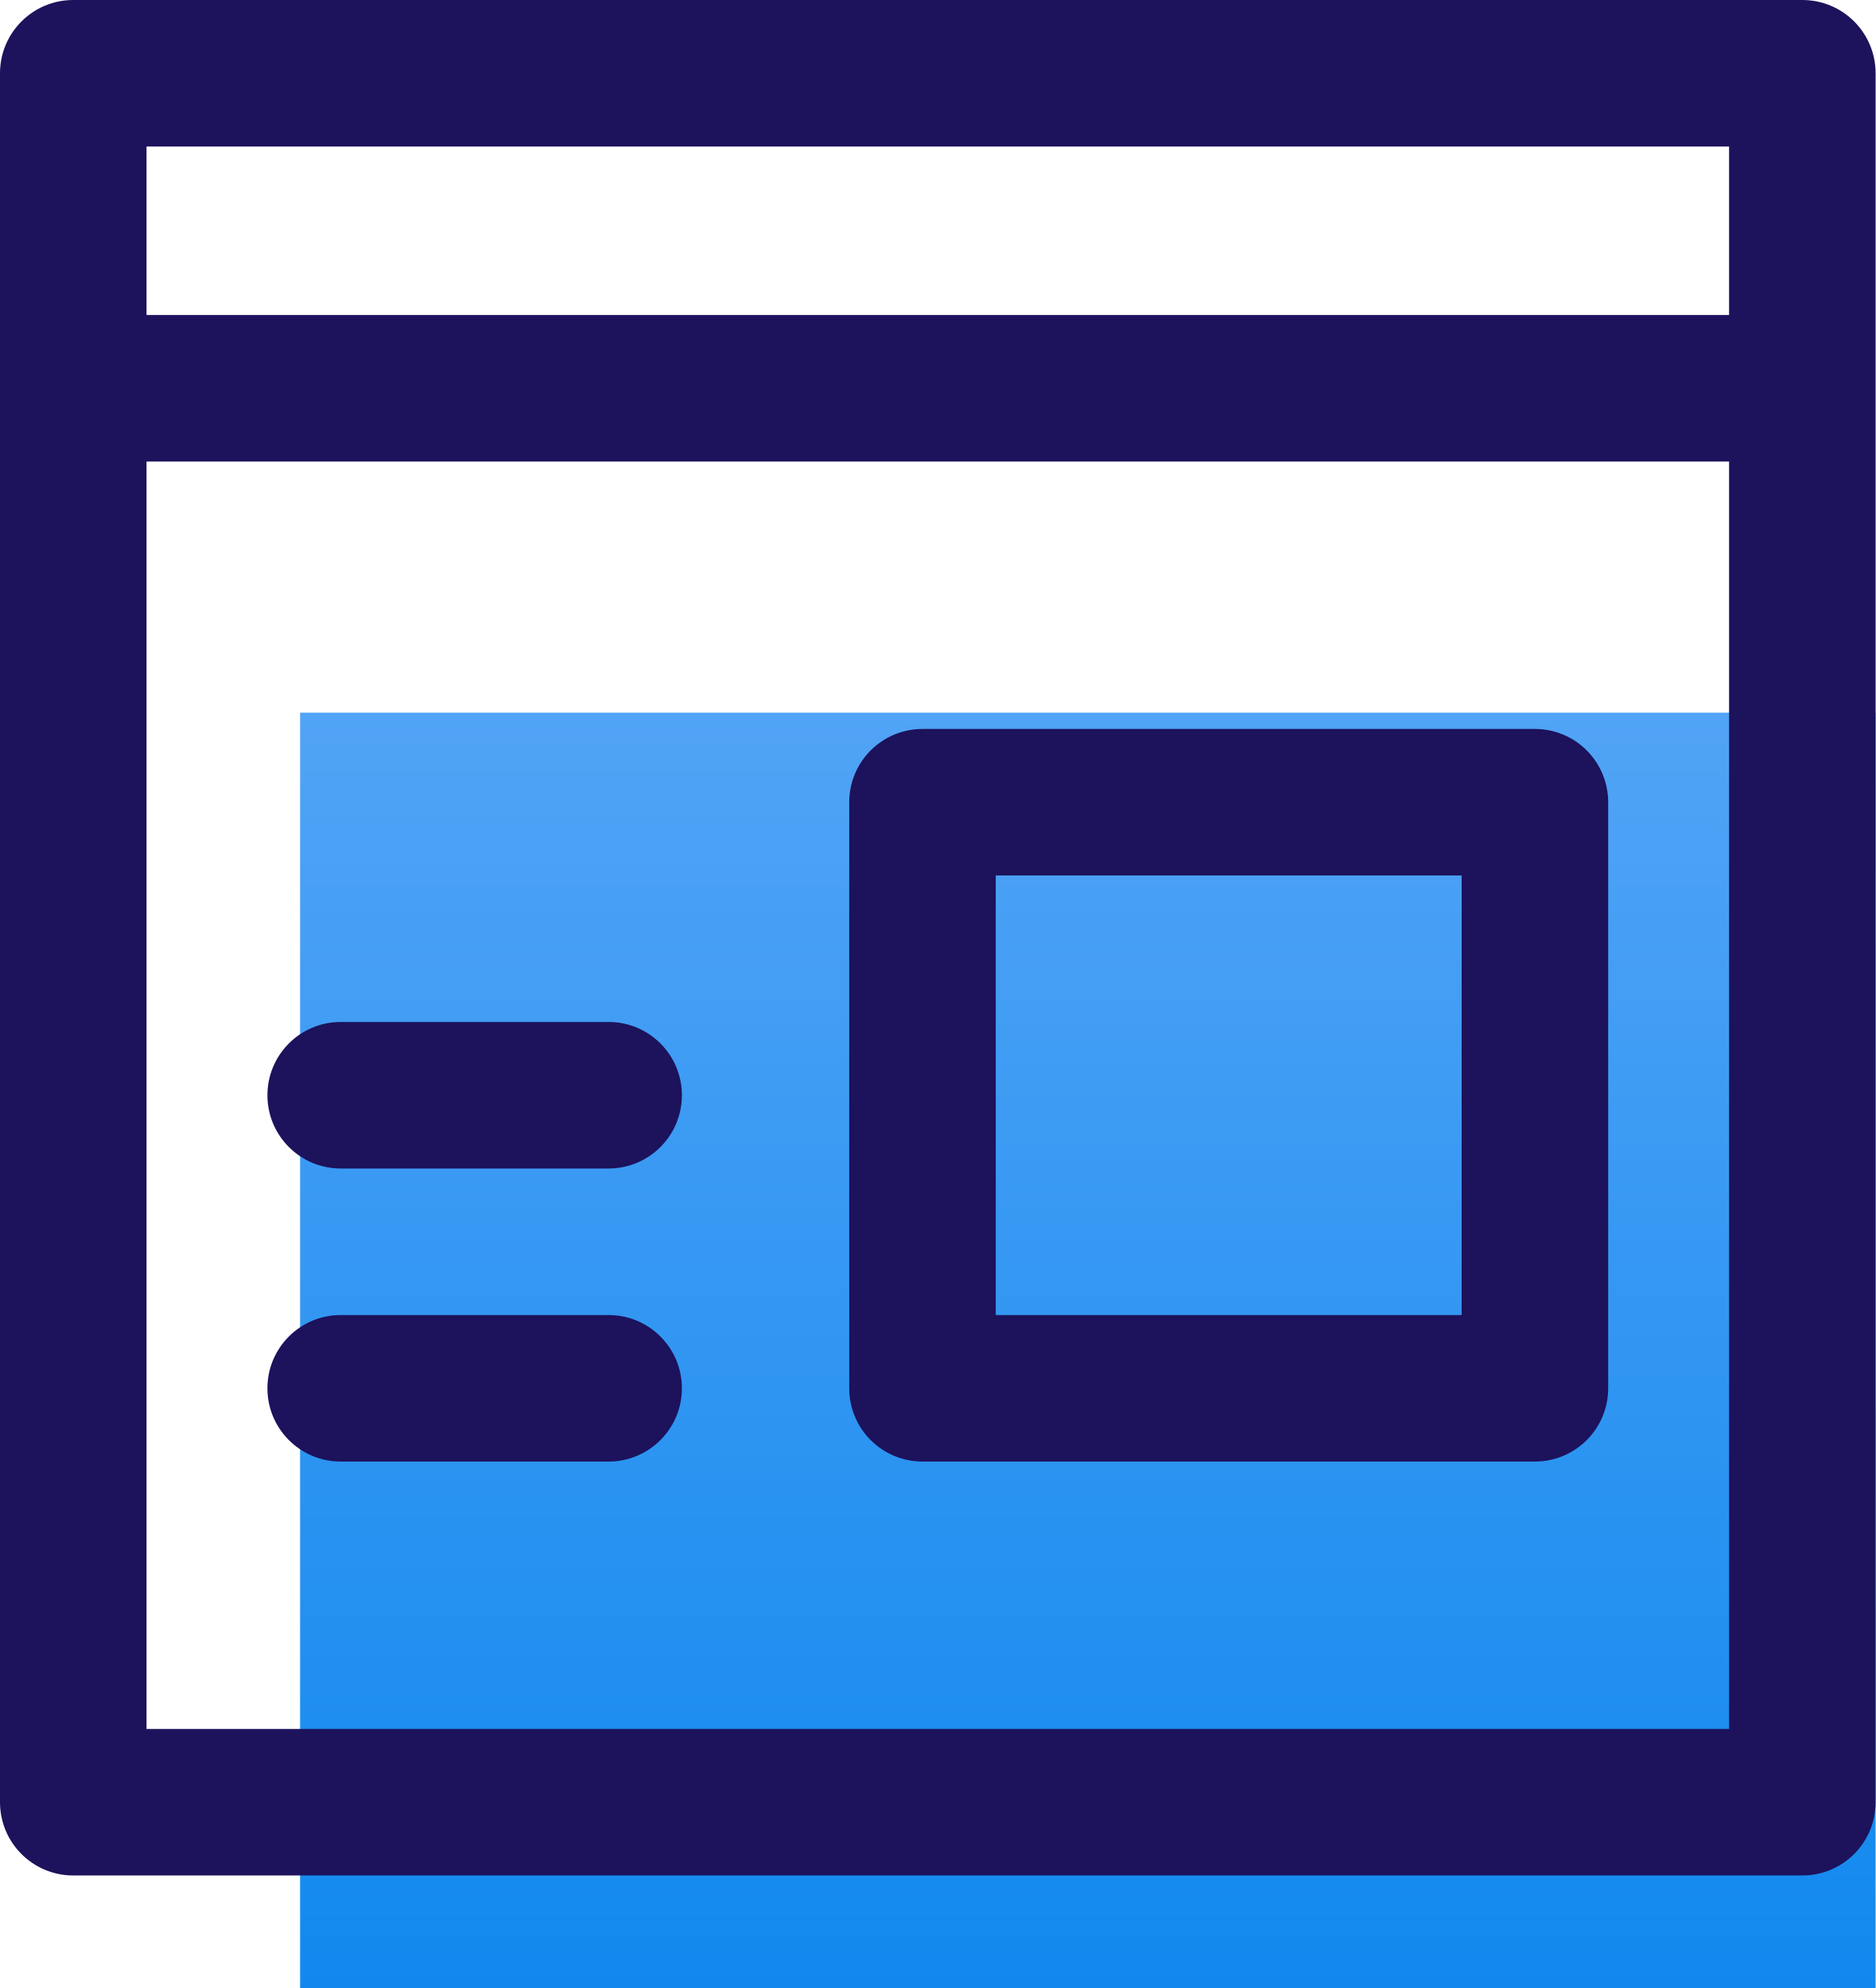
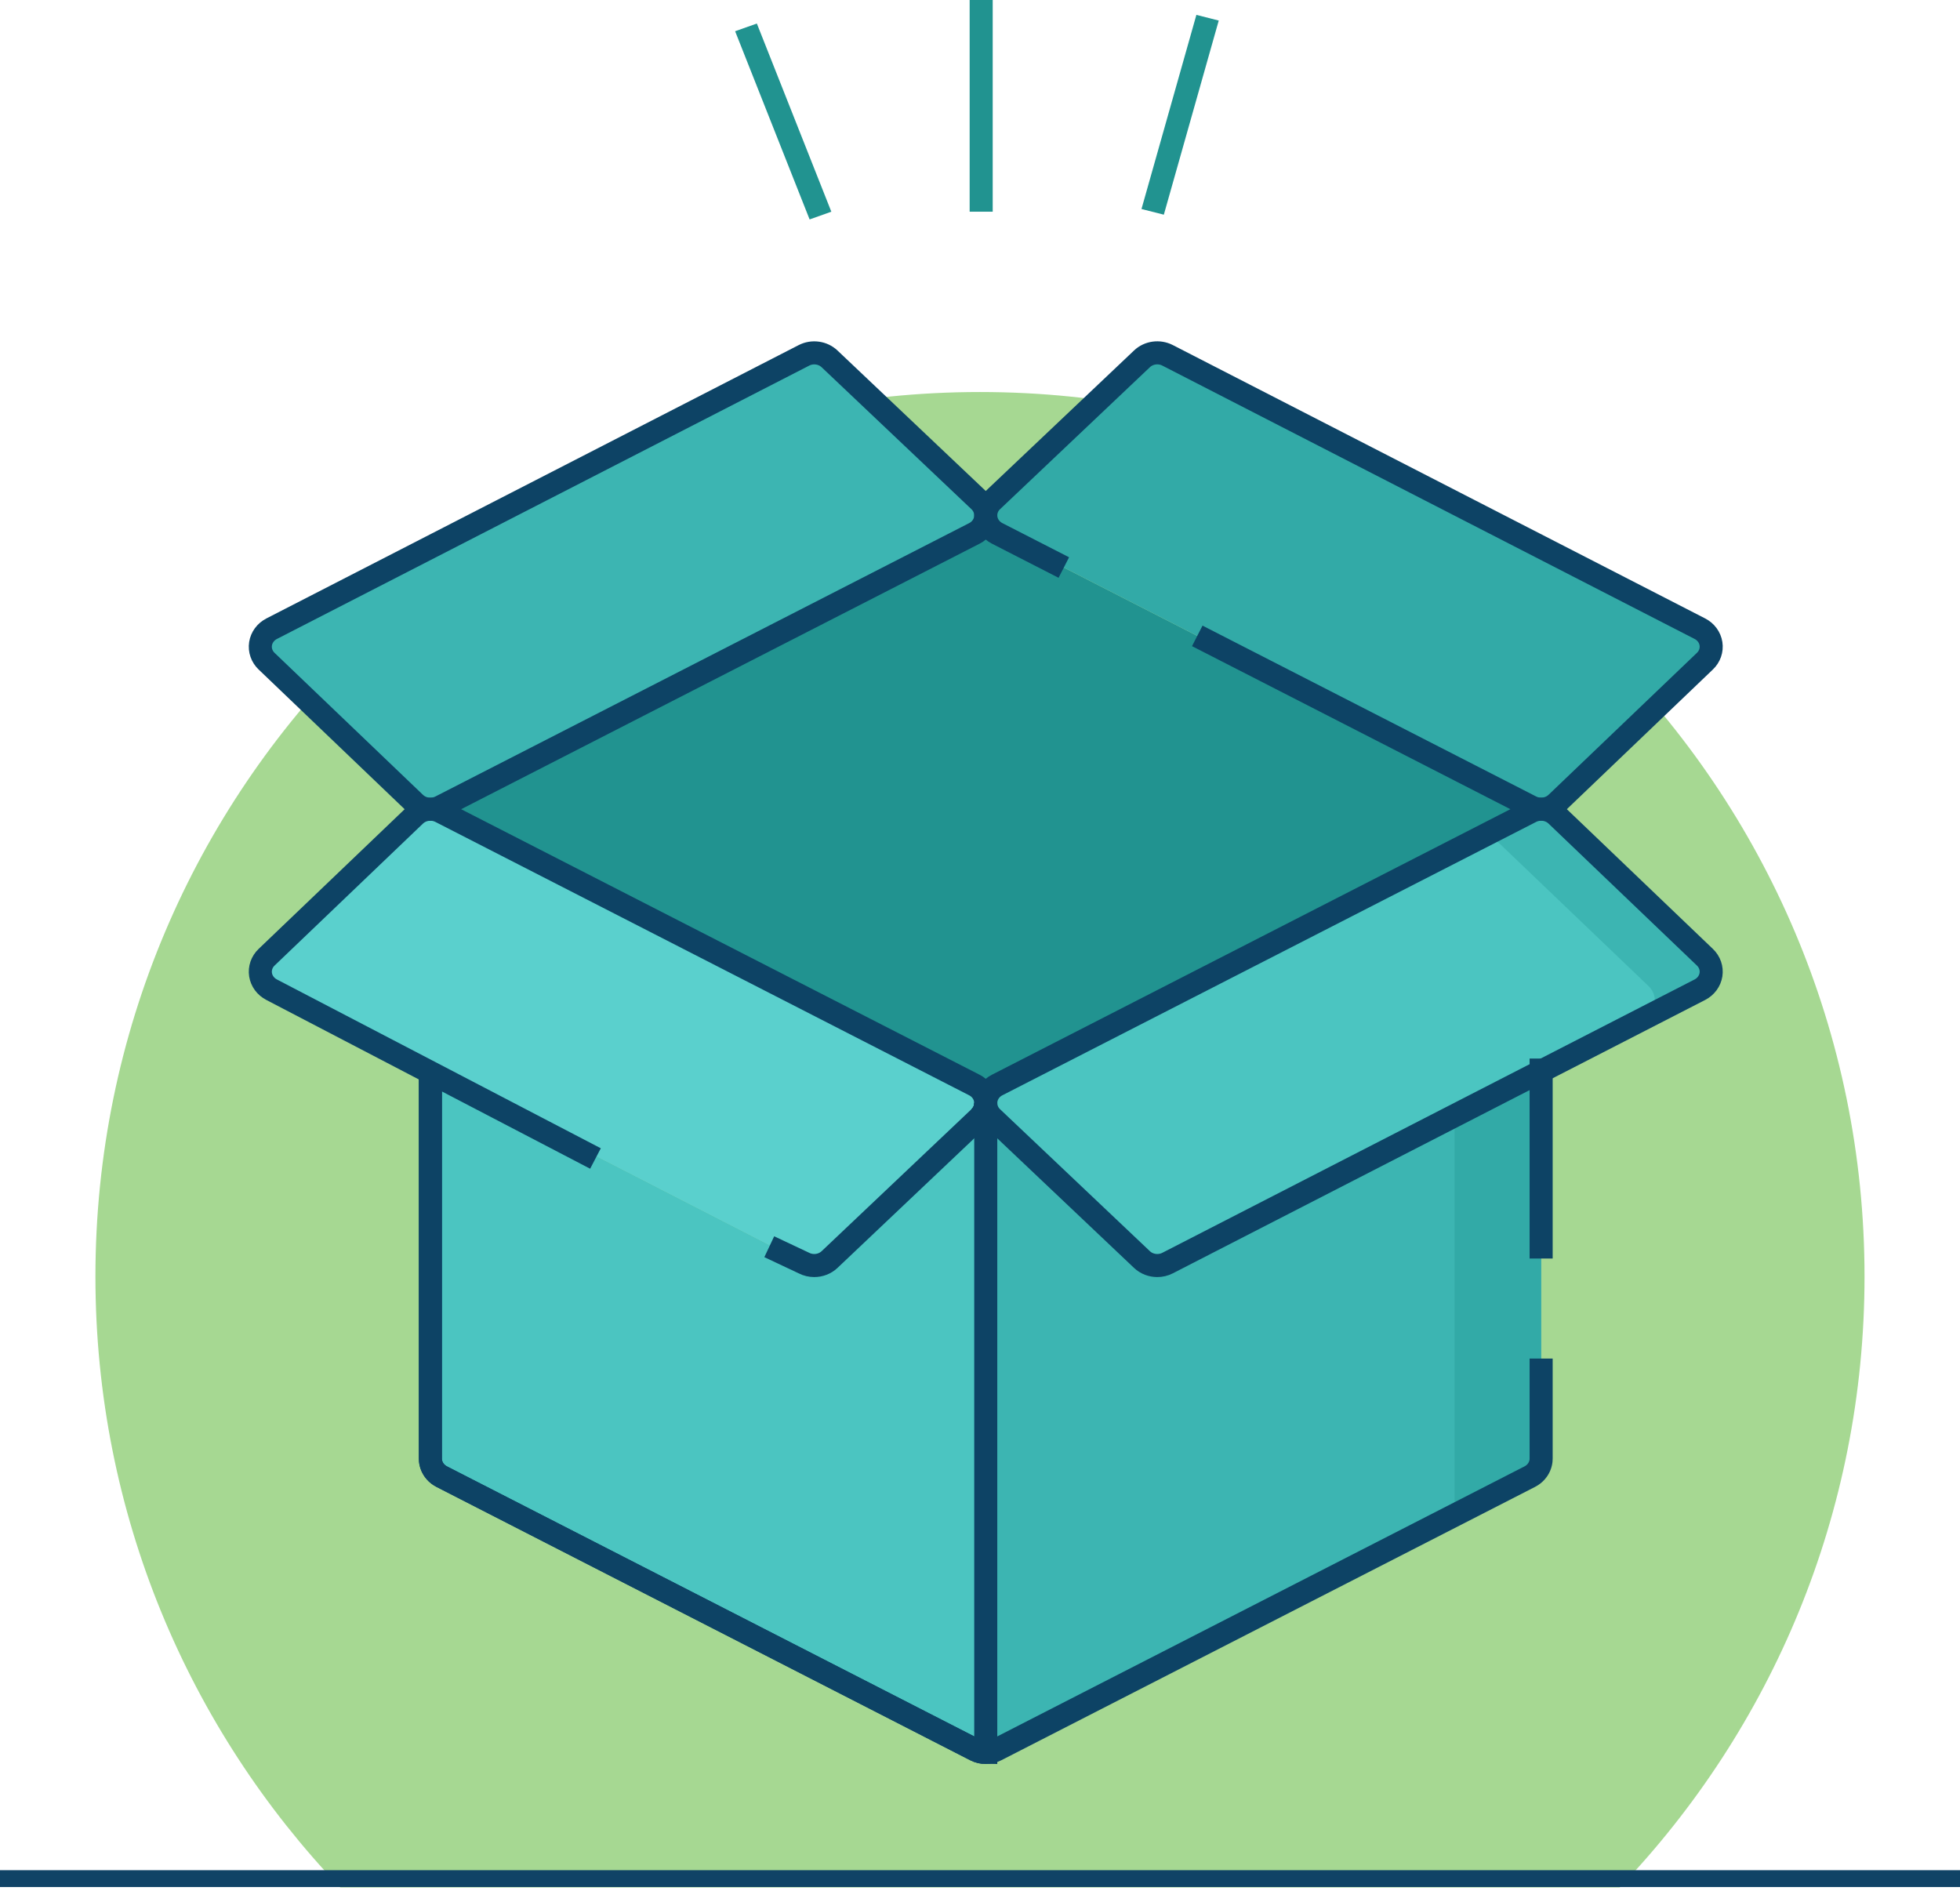
- <svg xmlns="http://www.w3.org/2000/svg" width="50px" height="53px" viewBox="0 0 50 53" version="1.1">
-   <defs>
-     <linearGradient x1="0.5%" y1="-4.633%" x2="0.5%" y2="101.5%" id="linearGradient-1">
-       <stop stop-color="#54A5F6" offset="0%" />
-       <stop stop-color="#1088EE" offset="100%" />
-     </linearGradient>
-     <linearGradient x1="50%" y1="0%" x2="50%" y2="100%" id="linearGradient-2">
-       <stop stop-color="#FE9F8F" offset="0%" />
-       <stop stop-color="#F54845" offset="100%" />
-     </linearGradient>
-   </defs>
-   <g id="Marshmello_landing-page" stroke="none" stroke-width="1" fill="none" fill-rule="evenodd">
-     <g id="Marshmello_landngpage-Copy" transform="translate(-164, -986)">
-       <g id="5" transform="translate(164, 986)">
-         <polygon id="Path-8" fill="url(#linearGradient-1)" points="8 19 8 53 50 53 50 19" />
-         <g id="012-blog" transform="translate(25, 25) scale(-1, 1) translate(-25, -25) " fill="#1D125C" fill-rule="nonzero">
-           <path d="M48.047,0 L1.953,0 C0.874,0 0,0.874 0,1.953 L0,48.047 C0,49.126 0.874,50 1.953,50 L48.047,50 C49.126,50 50,49.126 50,48.047 C50,45.952 50,2.727 50,1.953 C50,0.874 49.126,0 48.047,0 Z M46.094,46.094 L3.906,46.094 L3.906,12.305 L46.094,12.305 L46.094,46.094 Z M46.094,8.398 L3.906,8.398 L3.906,3.906 L46.094,3.906 L46.094,8.398 Z M9.082,38.965 L25.408,38.965 C26.487,38.965 27.361,38.091 27.361,37.012 L27.361,21.387 C27.361,20.308 26.487,19.434 25.408,19.434 L9.082,19.434 C8.003,19.434 7.129,20.308 7.129,21.387 L7.129,37.012 C7.129,38.091 8.003,38.965 9.082,38.965 Z M11.035,23.34 L23.455,23.34 L23.455,35.059 L11.035,35.059 L11.035,23.34 Z M31.822,29.199 C31.822,28.12 32.697,27.246 33.775,27.246 L40.918,27.246 C41.997,27.246 42.871,28.12 42.871,29.199 C42.871,30.278 41.997,31.152 40.918,31.152 L33.775,31.152 C32.697,31.152 31.822,30.278 31.822,29.199 Z M31.822,37.012 C31.822,35.933 32.697,35.059 33.775,35.059 L40.918,35.059 C41.997,35.059 42.871,35.933 42.871,37.012 C42.871,38.091 41.997,38.965 40.918,38.965 L33.775,38.965 C32.697,38.965 31.822,38.091 31.822,37.012 Z" id="Shape" />
-         </g>
-       </g>
-     </g>
-   </g>
+ <svg xmlns="http://www.w3.org/2000/svg" width="170" height="164" viewBox="0 0 170 164" fill="none">
+   <path fill-rule="evenodd" clip-rule="evenodd" d="M140.482 163.709C153.639 149.937 161.719 131.273 161.719 110.722C161.719 68.351 127.37 34.002 84.998 34.002C42.626 34.002 8.277 68.351 8.277 110.722C8.277 131.273 16.358 149.937 29.514 163.709H140.482Z" fill="#A6D892" />
+   <rect y="162.21" width="170" height="1.461" fill="#104366" />
+   <path d="M101.267 109.553C100.987 109.698 100.679 109.766 100.374 109.766C99.888 109.766 99.408 109.588 99.047 109.247L86.05 96.932C85.695 96.596 85.499 96.14 85.499 95.673C85.499 96.14 85.304 96.596 84.949 96.932L71.951 109.247C71.591 109.588 71.111 109.766 70.625 109.766C70.32 109.766 70.012 109.698 69.732 109.553L37.328 92.912V126.506C37.328 126.568 37.331 126.629 37.338 126.69C37.34 126.716 37.346 126.741 37.349 126.766C37.354 126.797 37.358 126.828 37.364 126.859C37.372 126.898 37.383 126.935 37.394 126.973C37.399 126.99 37.403 127.008 37.408 127.025C37.42 127.063 37.435 127.1 37.45 127.138C37.456 127.154 37.462 127.171 37.469 127.188C37.484 127.221 37.501 127.253 37.517 127.286C37.527 127.306 37.537 127.326 37.548 127.345C37.563 127.372 37.579 127.397 37.595 127.423C37.611 127.447 37.626 127.472 37.642 127.496C37.656 127.516 37.672 127.534 37.686 127.553C37.708 127.582 37.728 127.609 37.752 127.636C37.764 127.651 37.779 127.665 37.792 127.68C37.818 127.709 37.845 127.737 37.873 127.765C37.888 127.779 37.904 127.792 37.92 127.805C37.949 127.831 37.977 127.856 38.007 127.88C38.036 127.903 38.067 127.924 38.098 127.945C38.116 127.958 38.132 127.971 38.151 127.983C38.205 128.018 38.261 128.049 38.318 128.079L84.607 151.786C84.885 151.929 85.192 152 85.499 152C85.806 152 86.114 151.928 86.392 151.786L132.68 128.079C132.738 128.049 132.794 128.017 132.848 127.983C132.866 127.971 132.883 127.958 132.901 127.945C132.932 127.924 132.963 127.903 132.992 127.88C133.022 127.856 133.05 127.831 133.079 127.805C133.094 127.792 133.11 127.779 133.125 127.765C133.153 127.737 133.18 127.709 133.206 127.68C133.22 127.665 133.234 127.651 133.247 127.636C133.27 127.61 133.291 127.582 133.312 127.553C133.327 127.534 133.342 127.516 133.356 127.496C133.373 127.472 133.387 127.447 133.403 127.423C133.419 127.397 133.436 127.372 133.451 127.345C133.462 127.326 133.471 127.306 133.481 127.286C133.498 127.253 133.514 127.221 133.529 127.188C133.536 127.171 133.542 127.154 133.548 127.138C133.563 127.101 133.578 127.063 133.59 127.025C133.596 127.008 133.599 126.99 133.604 126.973C133.615 126.935 133.626 126.898 133.634 126.859C133.64 126.828 133.644 126.797 133.649 126.766C133.653 126.741 133.658 126.716 133.661 126.69C133.667 126.629 133.67 126.568 133.67 126.506V92.912L101.267 109.553Z" fill="#3CB5B2" />
+   <path d="M84.514 46.263C85.035 45.998 85.393 45.511 85.478 44.956C85.49 44.871 85.498 44.786 85.498 44.7C85.498 44.786 85.505 44.871 85.518 44.954C85.603 45.509 85.961 45.993 86.481 46.261L132.776 69.971C133.059 70.116 133.364 70.184 133.669 70.184C133.364 70.184 133.059 70.255 132.776 70.4L86.481 94.11C85.961 94.376 85.603 94.862 85.518 95.417C85.505 95.502 85.498 95.588 85.498 95.673C85.498 95.588 85.49 95.502 85.478 95.417C85.393 94.862 85.035 94.376 84.514 94.11L38.22 70.4C37.972 70.275 37.707 70.203 37.441 70.186C37.707 70.17 37.972 70.099 38.22 69.973L84.514 46.263Z" fill="#219390" />
+   <line y1="-1" x2="17.554" y2="-1" transform="matrix(-0.368007 -0.929823 0.942288 -0.334804 72.1055 18.3623)" stroke="#219390" stroke-width="2" />
+   <line y1="-1" x2="17.498" y2="-1" transform="matrix(0.272126 -0.962262 0.969251 0.246074 100.945 18.6204)" stroke="#219390" stroke-width="2" />
+   <line x1="85.102" y1="18.362" x2="85.102" y2="-0" stroke="#219390" stroke-width="2" />
+   <path d="M148.401 55.833C148.486 56.388 148.293 56.947 147.875 57.346L135.003 69.659C134.642 70.005 134.159 70.185 133.671 70.185C133.366 70.185 133.061 70.116 132.778 69.971L86.483 46.261C85.963 45.993 85.605 45.51 85.52 44.955C85.507 44.872 85.5 44.787 85.5 44.701C85.5 44.699 85.5 44.699 85.5 44.696C85.5 44.23 85.695 43.774 86.05 43.44L99.048 31.125C99.634 30.567 100.537 30.444 101.268 30.819L147.437 54.529C147.958 54.794 148.313 55.278 148.401 55.833Z" fill="#32AAA7" />
+   <path d="M147.875 83.026C148.293 83.424 148.486 83.984 148.401 84.539C148.313 85.091 147.958 85.575 147.437 85.843L101.268 109.553C100.987 109.698 100.68 109.766 100.374 109.766C99.889 109.766 99.408 109.588 99.048 109.247L86.05 96.932C85.695 96.596 85.5 96.14 85.5 95.673C85.5 95.588 85.507 95.503 85.52 95.417C85.605 94.862 85.963 94.376 86.483 94.111L132.778 70.4C133.061 70.256 133.366 70.185 133.671 70.185C134.159 70.185 134.642 70.367 135.003 70.711L147.875 83.026Z" fill="#4BC5C1" />
+   <path d="M147.875 83.026L135.003 70.711C134.643 70.367 134.16 70.184 133.672 70.184C133.366 70.184 133.061 70.256 132.778 70.4L127.891 72.905C128.173 72.76 128.479 72.689 128.784 72.689C129.272 72.689 129.755 72.872 130.115 73.216L142.988 85.531C143.406 85.929 143.599 86.489 143.513 87.043C143.426 87.596 143.07 88.079 142.55 88.347L147.438 85.843C147.958 85.575 148.313 85.091 148.401 84.539C148.486 83.984 148.293 83.424 147.875 83.026Z" fill="#3CB5B2" />
+   <path d="M85.499 44.696C85.499 44.698 85.499 44.698 85.499 44.701C85.499 44.786 85.491 44.872 85.478 44.957C85.393 45.512 85.036 45.998 84.515 46.263L38.22 69.974C37.973 70.099 37.707 70.17 37.442 70.187C37.39 70.184 37.335 70.184 37.282 70.187C36.809 70.178 36.346 69.997 35.996 69.663L23.123 57.347C22.706 56.949 22.513 56.39 22.598 55.835C22.685 55.283 23.041 54.799 23.561 54.531L69.731 30.821C70.462 30.446 71.365 30.572 71.951 31.126L84.948 43.442C85.303 43.779 85.496 44.231 85.499 44.696Z" fill="#3CB5B2" />
+   <path d="M85.478 95.417C85.491 95.503 85.499 95.588 85.499 95.673C85.499 96.14 85.303 96.596 84.948 96.932L71.951 109.247C71.59 109.588 71.11 109.766 70.624 109.766C70.319 109.766 70.011 109.698 69.731 109.553L23.561 85.843C23.041 85.575 22.685 85.091 22.598 84.539C22.513 83.984 22.706 83.424 23.123 83.026L35.996 70.711C36.346 70.377 36.809 70.197 37.282 70.187C37.297 70.189 37.312 70.189 37.327 70.189C37.365 70.189 37.402 70.189 37.442 70.187C37.707 70.204 37.973 70.275 38.22 70.4L84.515 94.111C85.036 94.376 85.393 94.862 85.478 95.417Z" fill="#5AD0CD" />
+   <path d="M133.127 93.191C133.103 93.235 133.077 93.252 133.052 93.23H133.051L126.161 96.768V130.36C126.161 130.421 126.158 130.482 126.152 130.543C126.149 130.569 126.144 130.594 126.14 130.619C126.135 130.65 126.131 130.681 126.125 130.712C126.117 130.751 126.106 130.788 126.095 130.826C126.09 130.843 126.087 130.861 126.081 130.878C126.069 130.917 126.054 130.953 126.039 130.991C126.033 131.007 126.027 131.024 126.02 131.041C126.005 131.074 125.989 131.106 125.972 131.139C125.962 131.159 125.953 131.179 125.942 131.199C125.927 131.225 125.91 131.251 125.894 131.276C125.879 131.301 125.864 131.325 125.847 131.349C125.833 131.369 125.818 131.388 125.803 131.407C125.782 131.435 125.761 131.463 125.738 131.49C125.725 131.505 125.711 131.518 125.697 131.533C125.671 131.562 125.644 131.591 125.616 131.618C125.601 131.632 125.585 131.645 125.57 131.659C125.541 131.684 125.513 131.71 125.483 131.733C125.453 131.756 125.422 131.777 125.392 131.798C125.374 131.811 125.357 131.824 125.339 131.836C125.326 131.844 125.313 131.85 125.301 131.858L132.679 128.079C132.737 128.049 132.793 128.017 132.847 127.983C132.865 127.971 132.882 127.958 132.9 127.945C132.931 127.924 132.962 127.903 132.991 127.88C133.021 127.856 133.049 127.831 133.078 127.805C133.093 127.792 133.109 127.779 133.124 127.764C133.152 127.737 133.179 127.709 133.205 127.679C133.219 127.665 133.233 127.651 133.246 127.636C133.269 127.609 133.29 127.582 133.311 127.553C133.326 127.534 133.341 127.516 133.355 127.496C133.372 127.472 133.386 127.447 133.402 127.423C133.418 127.397 133.435 127.372 133.45 127.345C133.461 127.325 133.47 127.305 133.48 127.286C133.497 127.253 133.513 127.221 133.528 127.187C133.535 127.171 133.541 127.154 133.547 127.137C133.562 127.1 133.577 127.063 133.589 127.025C133.595 127.008 133.598 126.99 133.603 126.972C133.614 126.935 133.625 126.897 133.633 126.859C133.639 126.828 133.643 126.797 133.648 126.766C133.652 126.74 133.657 126.715 133.66 126.689C133.666 126.629 133.669 126.568 133.669 126.506V92.912L133.127 93.191Z" fill="#32AAA7" />
+   <path d="M84.949 96.932L71.951 109.247C71.591 109.588 71.111 109.766 70.625 109.766C70.32 109.766 70.012 109.698 69.732 109.553L37.328 92.912V126.506C37.328 126.568 37.331 126.629 37.338 126.69C37.34 126.716 37.346 126.741 37.349 126.766C37.354 126.797 37.358 126.828 37.364 126.859C37.372 126.898 37.383 126.935 37.394 126.973C37.399 126.99 37.403 127.008 37.408 127.025C37.42 127.063 37.435 127.1 37.45 127.138C37.456 127.154 37.462 127.171 37.469 127.188C37.484 127.221 37.501 127.253 37.517 127.286C37.527 127.306 37.537 127.326 37.548 127.345C37.563 127.372 37.579 127.397 37.595 127.423C37.611 127.447 37.626 127.472 37.642 127.496C37.656 127.516 37.672 127.534 37.686 127.553C37.708 127.582 37.728 127.609 37.752 127.636C37.764 127.651 37.779 127.665 37.792 127.68C37.818 127.709 37.845 127.737 37.873 127.765C37.888 127.779 37.904 127.792 37.92 127.805C37.949 127.831 37.977 127.856 38.007 127.88C38.036 127.903 38.067 127.924 38.098 127.945C38.116 127.958 38.132 127.971 38.151 127.983C38.205 128.018 38.261 128.049 38.318 128.079L84.607 151.786C84.885 151.929 85.192 152 85.499 152V95.673C85.499 96.14 85.304 96.596 84.949 96.932Z" fill="#4BC5C1" />
+   <path d="M85.499 95.673C85.499 96.14 85.304 96.596 84.949 96.932M37.328 92.912V126.506C37.328 126.568 37.331 126.629 37.338 126.69C37.34 126.716 37.346 126.741 37.349 126.766C37.354 126.797 37.358 126.828 37.364 126.859C37.372 126.898 37.383 126.935 37.394 126.973C37.399 126.99 37.403 127.008 37.408 127.025C37.42 127.063 37.435 127.1 37.45 127.138C37.456 127.154 37.462 127.171 37.469 127.188C37.484 127.221 37.501 127.253 37.517 127.286C37.527 127.306 37.537 127.326 37.548 127.345C37.563 127.372 37.579 127.397 37.595 127.423C37.611 127.447 37.626 127.472 37.642 127.496C37.656 127.516 37.672 127.534 37.686 127.553C37.708 127.582 37.728 127.609 37.752 127.636C37.764 127.651 37.779 127.665 37.792 127.68C37.818 127.709 37.845 127.737 37.873 127.765C37.888 127.779 37.904 127.792 37.92 127.805C37.949 127.831 37.977 127.856 38.007 127.88C38.036 127.903 38.067 127.924 38.098 127.945C38.116 127.958 38.132 127.971 38.151 127.983C38.205 128.018 38.261 128.049 38.318 128.079L84.607 151.786C84.885 151.929 85.192 152 85.499 152C85.806 152 86.114 151.928 86.392 151.786L132.68 128.079C132.738 128.049 132.794 128.017 132.848 127.983C132.866 127.971 132.883 127.958 132.901 127.945C132.932 127.924 132.963 127.903 132.992 127.88C133.022 127.856 133.05 127.831 133.079 127.805C133.094 127.792 133.11 127.779 133.125 127.765C133.153 127.737 133.18 127.709 133.206 127.68C133.22 127.665 133.234 127.651 133.247 127.636C133.27 127.61 133.291 127.582 133.312 127.553C133.327 127.534 133.342 127.516 133.356 127.496C133.373 127.472 133.387 127.447 133.403 127.423C133.419 127.397 133.436 127.372 133.451 127.345C133.462 127.326 133.471 127.306 133.481 127.286C133.498 127.253 133.514 127.221 133.529 127.188C133.536 127.171 133.542 127.154 133.548 127.138C133.563 127.101 133.578 127.063 133.59 127.025C133.596 127.008 133.599 126.99 133.604 126.973C133.615 126.935 133.626 126.898 133.634 126.859C133.64 126.828 133.644 126.797 133.649 126.766C133.653 126.741 133.658 126.716 133.661 126.69C133.667 126.629 133.67 126.568 133.67 126.506V117.833M133.67 91.812V109.159" stroke="#0D4365" stroke-width="2" />
+   <path d="M92.27 49.225L86.483 46.261C85.963 45.993 85.605 45.51 85.52 44.955C85.507 44.872 85.5 44.787 85.5 44.701C85.5 44.699 85.5 44.699 85.5 44.696C85.5 44.23 85.695 43.774 86.05 43.44L99.048 31.125C99.634 30.567 100.537 30.444 101.268 30.819L147.437 54.529C147.958 54.794 148.313 55.278 148.401 55.833C148.486 56.388 148.293 56.947 147.875 57.346L135.003 69.659C134.642 70.005 134.159 70.185 133.671 70.185C133.366 70.185 133.061 70.116 132.778 69.971L109.631 58.116L103.844 55.153" stroke="#0D4365" stroke-width="2" />
+   <path d="M147.875 83.026C148.293 83.424 148.486 83.984 148.401 84.539C148.313 85.091 147.958 85.575 147.437 85.843L101.268 109.553C100.987 109.698 100.68 109.766 100.374 109.766C99.889 109.766 99.408 109.588 99.048 109.247L86.05 96.932C85.695 96.596 85.5 96.14 85.5 95.673C85.5 95.588 85.507 95.503 85.52 95.417C85.605 94.862 85.963 94.376 86.483 94.111L132.778 70.4C133.061 70.256 133.366 70.185 133.671 70.185C134.159 70.185 134.642 70.367 135.003 70.711L147.875 83.026Z" stroke="#0D4365" stroke-width="2" />
+   <path d="M85.499 44.696C85.499 44.698 85.499 44.698 85.499 44.701C85.499 44.786 85.491 44.872 85.478 44.957C85.393 45.512 85.036 45.998 84.515 46.263L38.22 69.974C37.973 70.099 37.707 70.17 37.442 70.187C37.39 70.184 37.335 70.184 37.282 70.187C36.809 70.178 36.346 69.997 35.996 69.663L23.123 57.347C22.706 56.949 22.513 56.39 22.598 55.835C22.685 55.283 23.041 54.799 23.561 54.531L69.731 30.821C70.462 30.446 71.365 30.572 71.951 31.126L84.948 43.442C85.303 43.779 85.496 44.231 85.499 44.696Z" stroke="#0D4365" stroke-width="2" />
+   <path d="M51.648 100.483L23.561 85.843C23.041 85.575 22.685 85.091 22.598 84.539C22.513 83.984 22.706 83.424 23.123 83.026L35.996 70.711C36.346 70.377 36.809 70.197 37.282 70.187C37.297 70.189 37.312 70.189 37.327 70.189C37.365 70.189 37.402 70.189 37.442 70.187C37.707 70.204 37.973 70.275 38.22 70.4L84.515 94.111C85.036 94.376 85.393 94.862 85.478 95.417C85.491 95.503 85.499 95.588 85.499 95.673C85.499 96.14 85.303 96.596 84.948 96.932L71.951 109.247C71.59 109.588 71.11 109.766 70.624 109.766C70.319 109.766 70.011 109.698 69.731 109.553L66.722 108.134" stroke="#0D4365" stroke-width="2" />
+   <path d="M84.949 96.932C85.304 96.595 85.499 96.14 85.499 95.673V152C85.192 152 84.885 151.929 84.607 151.786L38.318 128.079C38.261 128.049 38.205 128.018 38.151 127.983C38.132 127.971 38.116 127.958 38.098 127.945C38.067 127.924 38.036 127.903 38.007 127.88C37.977 127.856 37.949 127.831 37.92 127.805C37.904 127.792 37.888 127.779 37.873 127.765C37.845 127.737 37.818 127.709 37.792 127.68C37.779 127.665 37.764 127.651 37.752 127.636C37.728 127.609 37.708 127.582 37.686 127.553C37.672 127.534 37.656 127.516 37.642 127.496C37.626 127.472 37.611 127.447 37.595 127.423C37.579 127.397 37.563 127.372 37.548 127.345C37.537 127.326 37.527 127.306 37.517 127.286C37.501 127.253 37.484 127.221 37.469 127.188C37.462 127.171 37.456 127.154 37.45 127.137C37.435 127.1 37.42 127.063 37.408 127.025C37.403 127.008 37.399 126.99 37.394 126.972C37.383 126.935 37.372 126.898 37.364 126.859C37.358 126.828 37.354 126.797 37.349 126.766C37.346 126.741 37.34 126.715 37.338 126.69C37.331 126.629 37.328 126.568 37.328 126.506L37.328 92.832" stroke="#0D4365" stroke-width="2" />
</svg>
